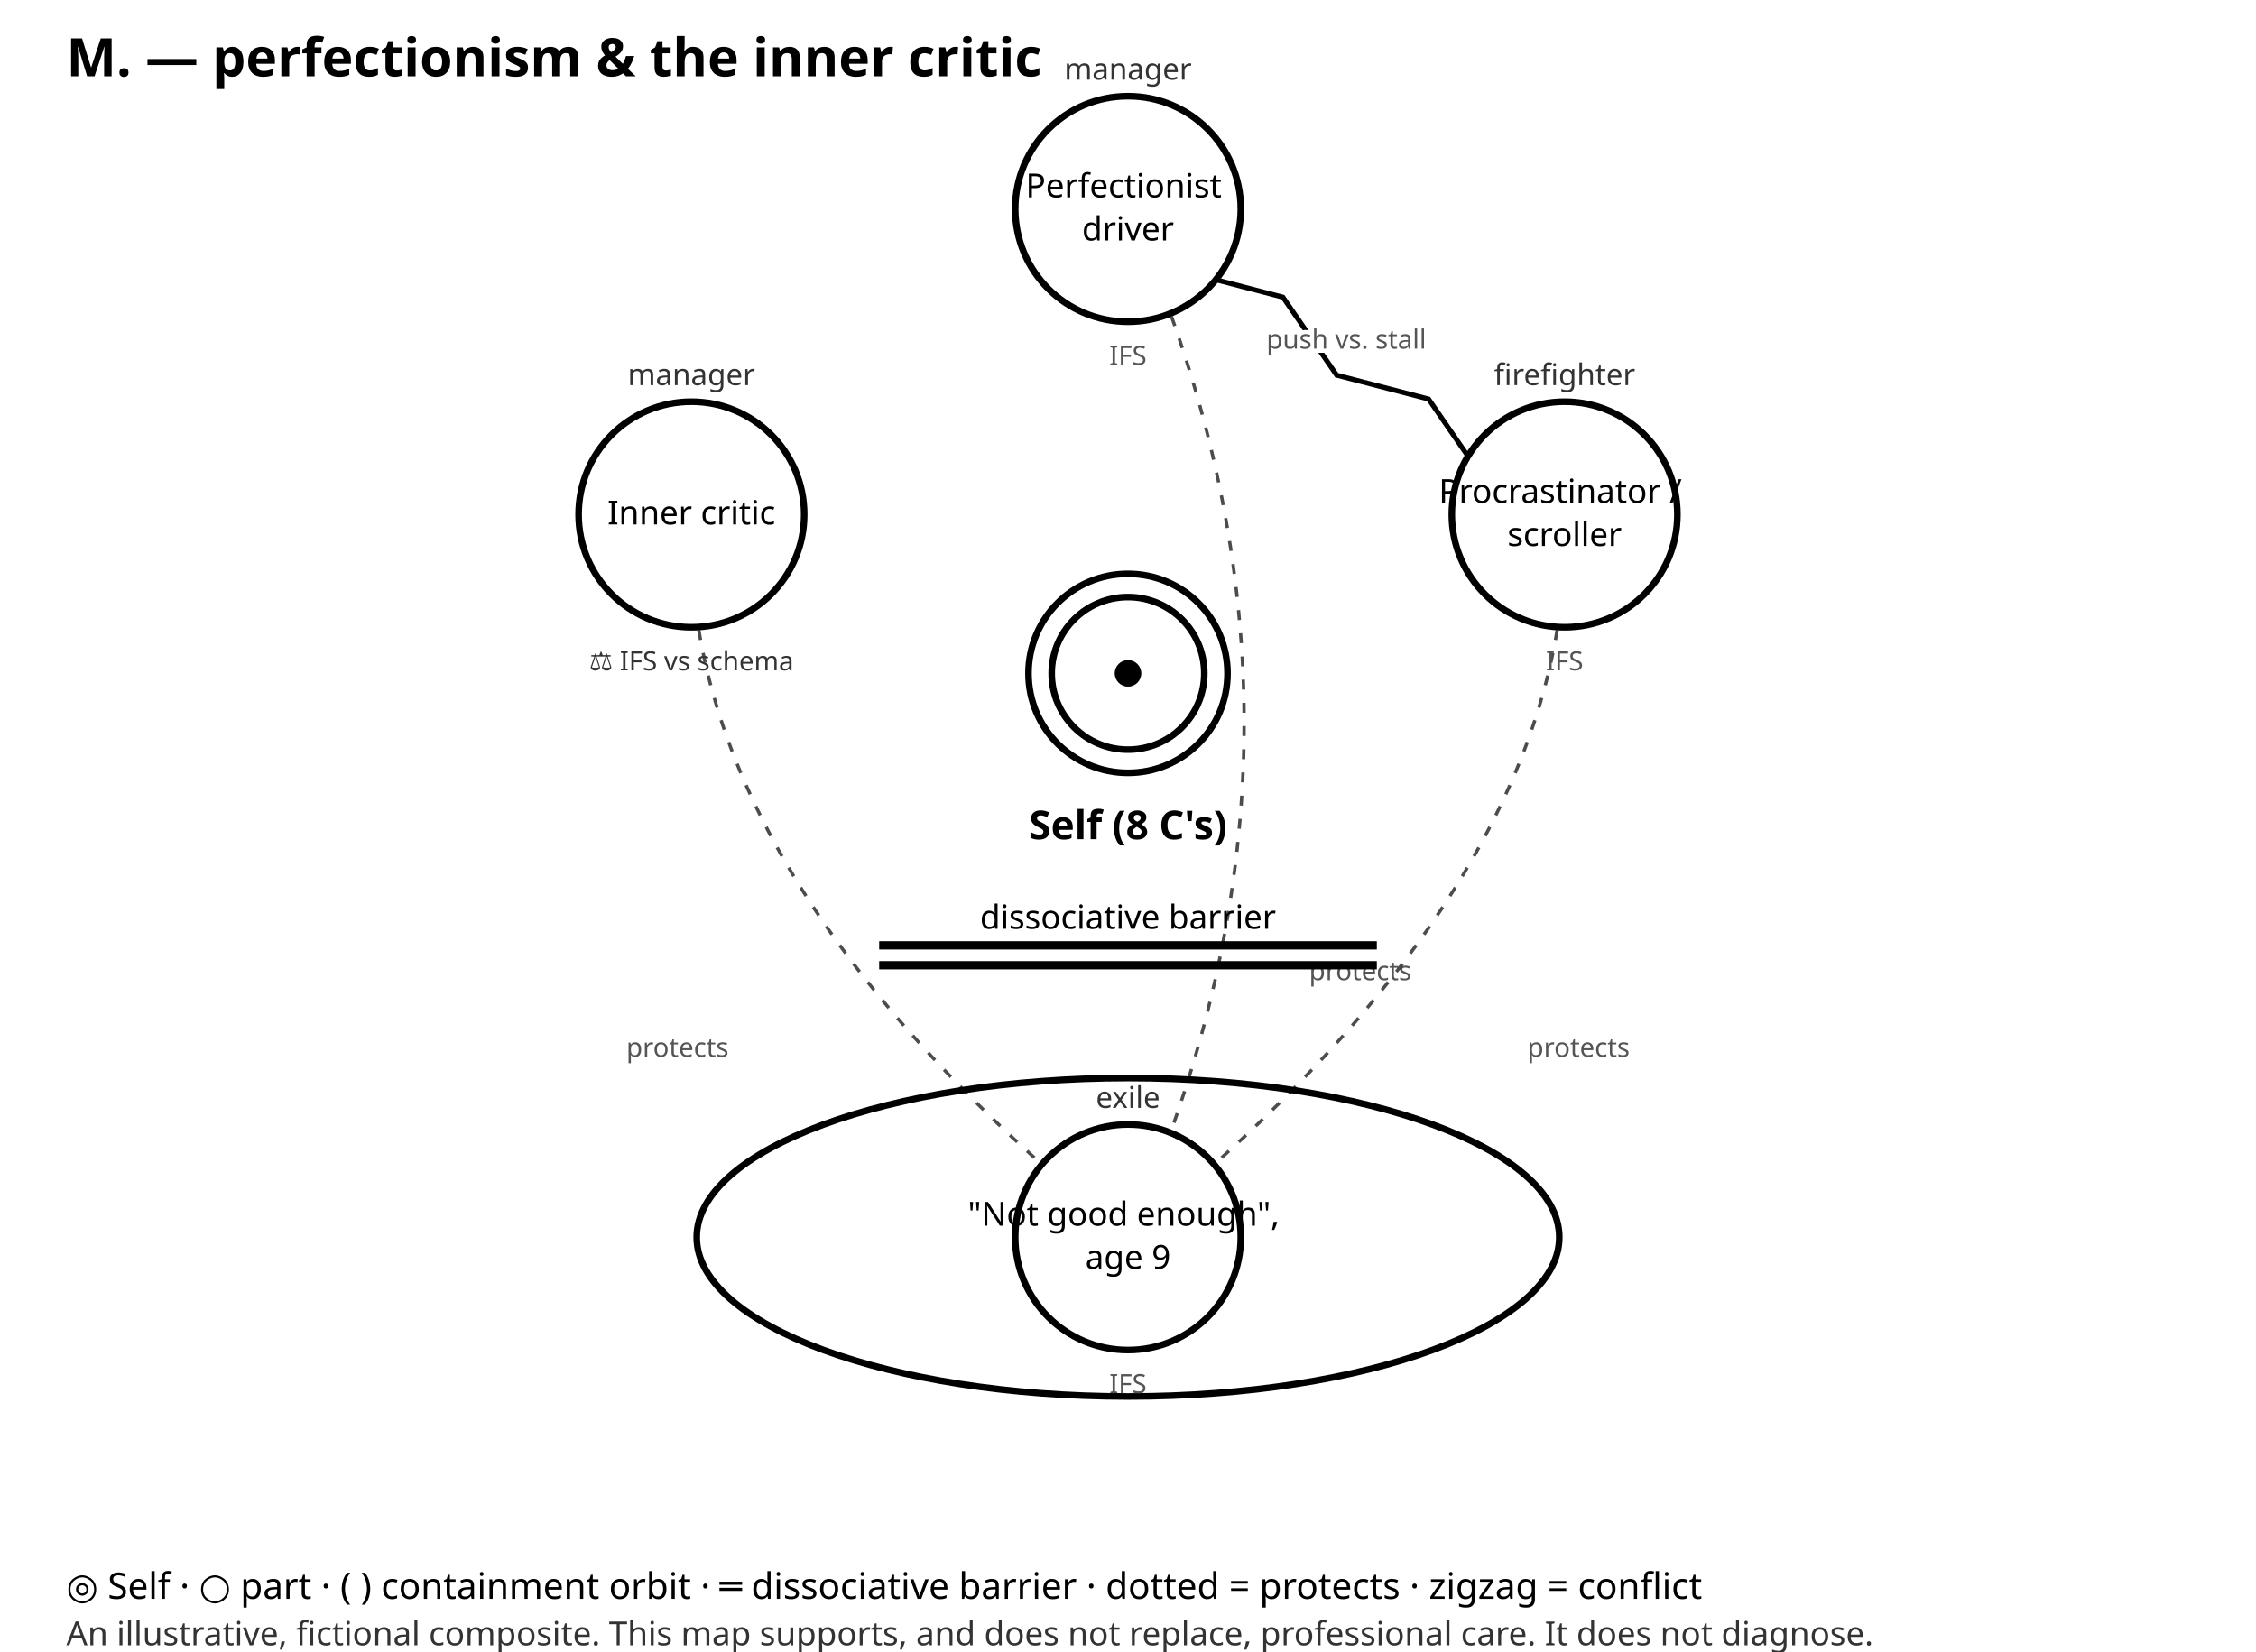
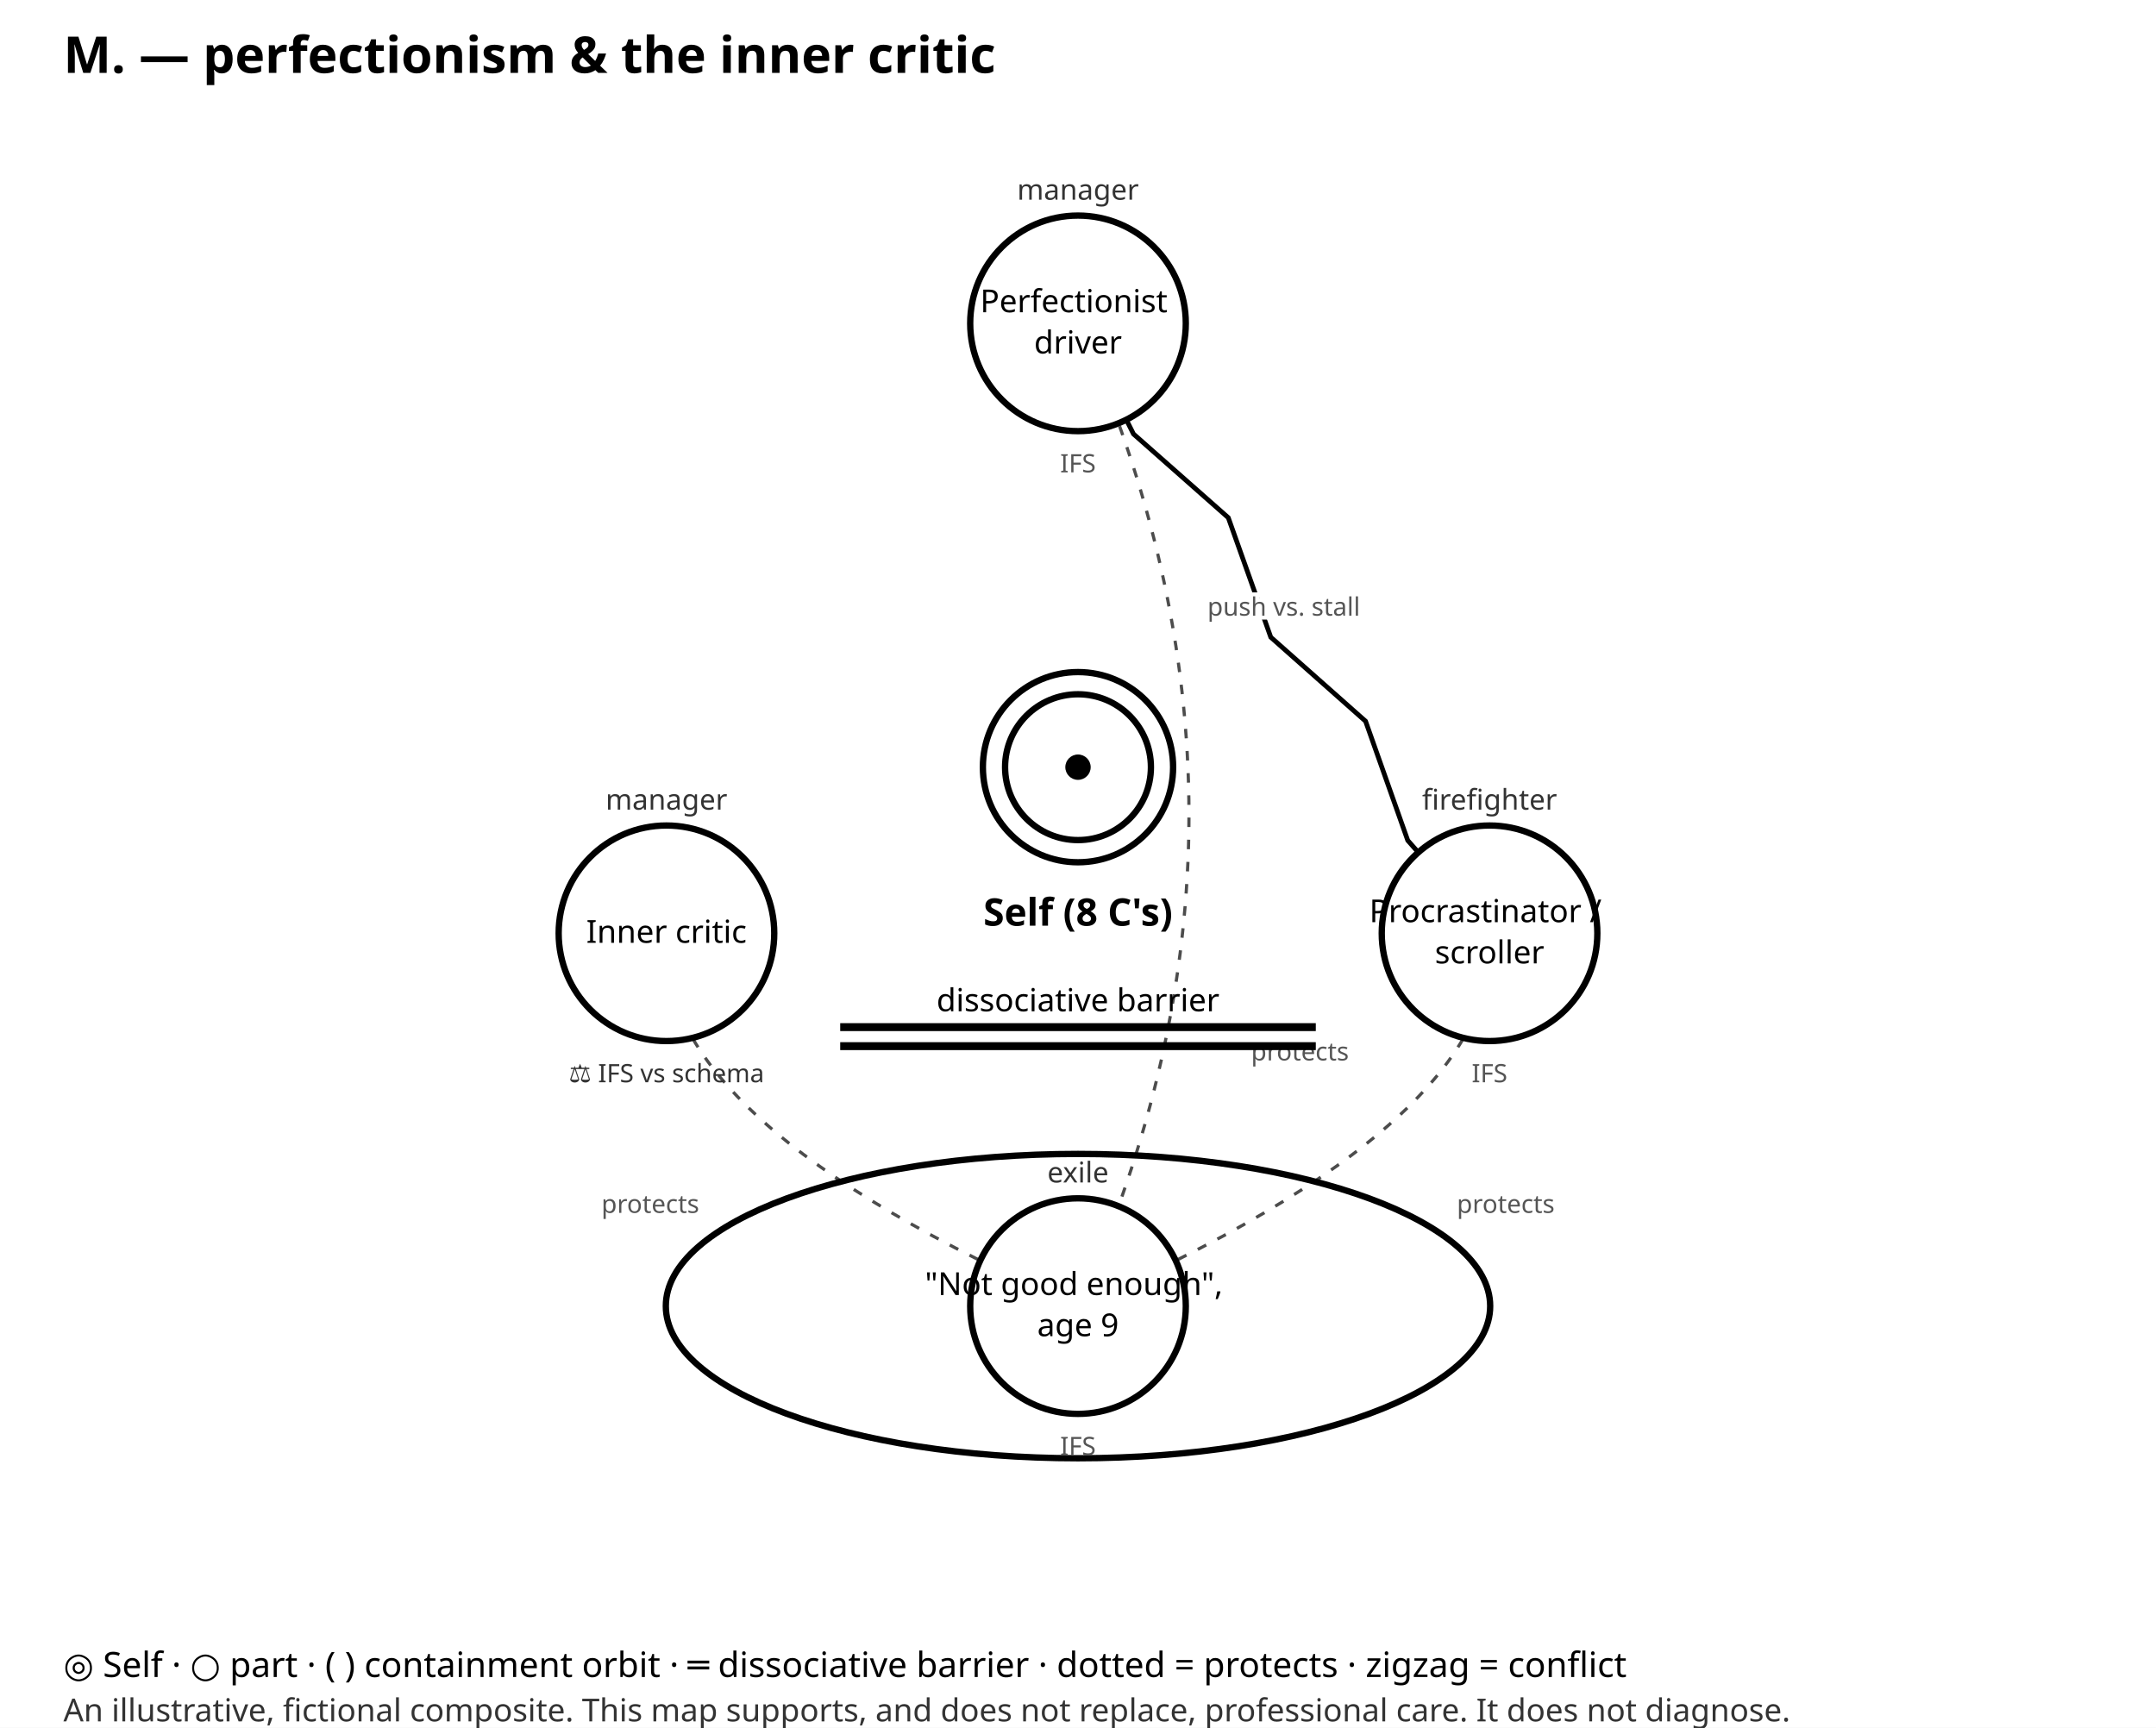
- <svg xmlns="http://www.w3.org/2000/svg" viewBox="0 0 680 498" role="img" aria-label="Parts map: M. — perfectionism &amp; the inner critic. Self at the centre. Protectors around it: Inner critic (manager), Perfectionist driver (manager), Procrastinator / scroller (firefighter). Exile(s): &quot;Not good enough&quot;, age 9, behind a dissociative barrier from Self. Protectors guard the exile. Origins disagree on: Inner critic (claimed by IFS and schema) — both claims are shown, not merged.">
-   <rect x="0" y="0" width="680" height="498" fill="#fff" />
+ <svg xmlns="http://www.w3.org/2000/svg" viewBox="0 0 680 545" role="img" aria-label="Parts map: M. — perfectionism &amp; the inner critic. Self at the centre. Protectors around it: Inner critic (manager), Perfectionist driver (manager), Procrastinator / scroller (firefighter). Exile(s): &quot;Not good enough&quot;, age 9, behind a dissociative barrier from Self. Protectors guard the exile. Origins disagree on: Inner critic (claimed by IFS and schema) — both claims are shown, not merged.">
+   <rect x="0" y="0" width="680" height="545" fill="#fff" />
  <text x="20" y="23" font-family="sans-serif" font-size="16" font-weight="700">M. — perfectionism &amp; the inner critic</text>
-   <ellipse cx="340" cy="373" rx="130" ry="48" fill="none" stroke="#000" stroke-width="2" />
-   <path d="M 208.4,155.1 Q 204.2,264.1 340,373" fill="none" stroke="#000" stroke-width="1" stroke-dasharray="3 4" opacity="0.7" />
-   <text x="204.2" y="318.6" font-family="sans-serif" font-size="8" text-anchor="middle" fill="#555" stroke="#fff" stroke-width="2.5" paint-order="stroke">protects</text>
-   <path d="M 340,63 Q 410,218 340,373" fill="none" stroke="#000" stroke-width="1" stroke-dasharray="3 4" opacity="0.7" />
-   <text x="410" y="295.5" font-family="sans-serif" font-size="8" text-anchor="middle" fill="#555" stroke="#fff" stroke-width="2.5" paint-order="stroke">protects</text>
-   <path d="M 471.6,155.1 Q 475.8,264.1 340,373" fill="none" stroke="#000" stroke-width="1" stroke-dasharray="3 4" opacity="0.7" />
-   <text x="475.8" y="318.6" font-family="sans-serif" font-size="8" text-anchor="middle" fill="#555" stroke="#fff" stroke-width="2.5" paint-order="stroke">protects</text>
-   <path d="M 340,63 L 359.1,82.4 L 386.7,89.6 L 402.9,113.1 L 430.6,120.3 L 446.8,143.8 L 471.6,155.1" fill="none" stroke="#000" stroke-width="1.5" />
-   <text x="405.8" y="105.1" font-family="sans-serif" font-size="8" text-anchor="middle" fill="#555" stroke="#fff" stroke-width="2.5" paint-order="stroke">push vs. stall</text>
-   <line x1="265" y1="285" x2="415" y2="285" stroke="#000" stroke-width="2.5" />
-   <line x1="265" y1="291" x2="415" y2="291" stroke="#000" stroke-width="2.5" />
-   <text x="340" y="280" font-family="sans-serif" font-size="10" text-anchor="middle">dissociative barrier</text>
-   <circle cx="340" cy="203" r="30" fill="#fff" stroke="#000" stroke-width="2" />
-   <circle cx="340" cy="203" r="23" fill="none" stroke="#000" stroke-width="2" />
-   <circle cx="340" cy="203" r="4" fill="#000" />
-   <text x="340" y="253" font-family="sans-serif" font-size="12" font-weight="700" text-anchor="middle">Self (8 C's)</text>
-   <text x="208.4" y="116.1" font-family="sans-serif" font-size="9" text-anchor="middle" fill="#333">manager</text>
-   <circle cx="208.4" cy="155.1" r="34" fill="#fff" stroke="#000" stroke-width="2" />
-   <text x="208.4" y="158.1" font-family="sans-serif" font-size="10" text-anchor="middle">Inner critic</text>
-   <text x="208.4" y="202.1" font-family="sans-serif" font-size="8" text-anchor="middle" fill="#333">⚖ IFS vs schema</text>
-   <text x="340" y="24" font-family="sans-serif" font-size="9" text-anchor="middle" fill="#333">manager</text>
-   <circle cx="340" cy="63" r="34" fill="#fff" stroke="#000" stroke-width="2" />
-   <text text-anchor="middle" font-family="sans-serif" font-size="10">
-     <tspan x="340" y="59.5">Perfectionist</tspan>
-     <tspan x="340" y="72.5">driver</tspan>
+   <ellipse data-el="band:containment" cx="340" cy="412" rx="130" ry="48" fill="none" stroke="#000" stroke-width="2" />
+   <path d="M 210.2,294.4 Q 205.1,353.2 340,412" fill="none" stroke="#000" stroke-width="1" stroke-dasharray="3 4" opacity="0.7" />
+   <text data-el="edgelabel:c1" x="205.1" y="382.6" font-family="sans-serif" font-size="8" text-anchor="middle" fill="#555" stroke="#fff" stroke-width="2.5" paint-order="stroke">protects</text>
+   <path d="M 340,102 Q 410,257 340,412" fill="none" stroke="#000" stroke-width="1" stroke-dasharray="3 4" opacity="0.7" />
+   <text data-el="edgelabel:c2" x="410" y="334.5" font-family="sans-serif" font-size="8" text-anchor="middle" fill="#555" stroke="#fff" stroke-width="2.5" paint-order="stroke">protects</text>
+   <path d="M 469.8,294.4 Q 474.9,353.2 340,412" fill="none" stroke="#000" stroke-width="1" stroke-dasharray="3 4" opacity="0.7" />
+   <text data-el="edgelabel:c3" x="474.9" y="382.6" font-family="sans-serif" font-size="8" text-anchor="middle" fill="#555" stroke="#fff" stroke-width="2.5" paint-order="stroke">protects</text>
+   <path d="M 340,102 L 357.5,136.9 L 387.4,163.3 L 400.8,201 L 430.7,227.5 L 444,265.1 L 469.8,294.4" fill="none" stroke="#000" stroke-width="1.5" />
+   <text data-el="edgelabel:p1" x="404.9" y="194.2" font-family="sans-serif" font-size="8" text-anchor="middle" fill="#555" stroke="#fff" stroke-width="2.5" paint-order="stroke">push vs. stall</text>
+   <line x1="265" y1="324" x2="415" y2="324" stroke="#000" stroke-width="2.5" />
+   <line x1="265" y1="330" x2="415" y2="330" stroke="#000" stroke-width="2.5" />
+   <text x="340" y="319" font-family="sans-serif" font-size="10" text-anchor="middle">dissociative barrier</text>
+   <circle data-el="node:self" cx="340" cy="242" r="30" fill="#fff" stroke="#000" stroke-width="2" />
+   <circle cx="340" cy="242" r="23" fill="none" stroke="#000" stroke-width="2" />
+   <circle cx="340" cy="242" r="4" fill="#000" />
+   <text data-el="nodelabel:self" x="340" y="292" font-family="sans-serif" font-size="12" font-weight="700" text-anchor="middle">Self (8 C's)</text>
+   <text data-el="nodelabel:critic" x="210.2" y="255.4" font-family="sans-serif" font-size="9" text-anchor="middle" fill="#333">manager</text>
+   <circle data-el="node:critic" cx="210.2" cy="294.4" r="34" fill="#fff" stroke="#000" stroke-width="2" />
+   <text x="210.2" y="297.4" font-family="sans-serif" font-size="10" text-anchor="middle" data-el="nodelabel:critic">Inner critic</text>
+   <text x="210.2" y="341.4" font-family="sans-serif" font-size="8" text-anchor="middle" fill="#333" data-el="nodelabel:critic">⚖ IFS vs schema</text>
+   <text data-el="nodelabel:perfectionist" x="340" y="63" font-family="sans-serif" font-size="9" text-anchor="middle" fill="#333">manager</text>
+   <circle data-el="node:perfectionist" cx="340" cy="102" r="34" fill="#fff" stroke="#000" stroke-width="2" />
+   <text text-anchor="middle" font-family="sans-serif" font-size="10" data-el="nodelabel:perfectionist">
+     <tspan x="340" y="98.5">Perfectionist</tspan>
+     <tspan x="340" y="111.5">driver</tspan>
  </text>
-   <text x="340" y="110" font-family="sans-serif" font-size="8" text-anchor="middle" fill="#555">IFS</text>
-   <text x="471.6" y="116.1" font-family="sans-serif" font-size="9" text-anchor="middle" fill="#333">firefighter</text>
-   <circle cx="471.6" cy="155.1" r="34" fill="#fff" stroke="#000" stroke-width="2" />
-   <text text-anchor="middle" font-family="sans-serif" font-size="10">
-     <tspan x="471.6" y="151.6">Procrastinator /</tspan>
-     <tspan x="471.6" y="164.6">scroller</tspan>
+   <text data-el="nodelabel:perfectionist" x="340" y="149" font-family="sans-serif" font-size="8" text-anchor="middle" fill="#555">IFS</text>
+   <text data-el="nodelabel:procrastinator" x="469.8" y="255.4" font-family="sans-serif" font-size="9" text-anchor="middle" fill="#333">firefighter</text>
+   <circle data-el="node:procrastinator" cx="469.8" cy="294.4" r="34" fill="#fff" stroke="#000" stroke-width="2" />
+   <text text-anchor="middle" font-family="sans-serif" font-size="10" data-el="nodelabel:procrastinator">
+     <tspan x="469.8" y="290.9">Procrastinator /</tspan>
+     <tspan x="469.8" y="303.9">scroller</tspan>
  </text>
-   <text x="471.6" y="202.1" font-family="sans-serif" font-size="8" text-anchor="middle" fill="#555">IFS</text>
-   <text x="340" y="334" font-family="sans-serif" font-size="9" text-anchor="middle" fill="#333">exile</text>
-   <circle cx="340" cy="373" r="34" fill="#fff" stroke="#000" stroke-width="2" />
-   <text text-anchor="middle" font-family="sans-serif" font-size="10">
-     <tspan x="340" y="369.5">"Not good enough",</tspan>
-     <tspan x="340" y="382.5">age 9</tspan>
+   <text data-el="nodelabel:procrastinator" x="469.8" y="341.4" font-family="sans-serif" font-size="8" text-anchor="middle" fill="#555">IFS</text>
+   <text data-el="nodelabel:exile" x="340" y="373" font-family="sans-serif" font-size="9" text-anchor="middle" fill="#333">exile</text>
+   <circle data-el="node:exile" cx="340" cy="412" r="34" fill="#fff" stroke="#000" stroke-width="2" />
+   <text text-anchor="middle" font-family="sans-serif" font-size="10" data-el="nodelabel:exile">
+     <tspan x="340" y="408.5">"Not good enough",</tspan>
+     <tspan x="340" y="421.5">age 9</tspan>
  </text>
-   <text x="340" y="420" font-family="sans-serif" font-size="8" text-anchor="middle" fill="#555">IFS</text>
-   <text x="20" y="482" font-family="sans-serif" font-size="11">◎ Self · ○ part · ( ) containment orbit · ═ dissociative barrier · dotted = protects · zigzag = conflict</text>
-   <text x="20" y="496" font-family="sans-serif" font-size="10" fill="#333">An illustrative, fictional composite. This map supports, and does not replace, professional care. It does not diagnose.</text>
+   <text data-el="nodelabel:exile" x="340" y="459" font-family="sans-serif" font-size="8" text-anchor="middle" fill="#555">IFS</text>
+   <text x="20" y="529" font-family="sans-serif" font-size="11" textLength="640" lengthAdjust="spacingAndGlyphs">◎ Self · ○ part · ( ) containment orbit · ═ dissociative barrier · dotted = protects · zigzag = conflict</text>
+   <text x="20" y="543" font-family="sans-serif" font-size="10" fill="#333" textLength="640" lengthAdjust="spacingAndGlyphs">An illustrative, fictional composite. This map supports, and does not replace, professional care. It does not diagnose.</text>
</svg>
